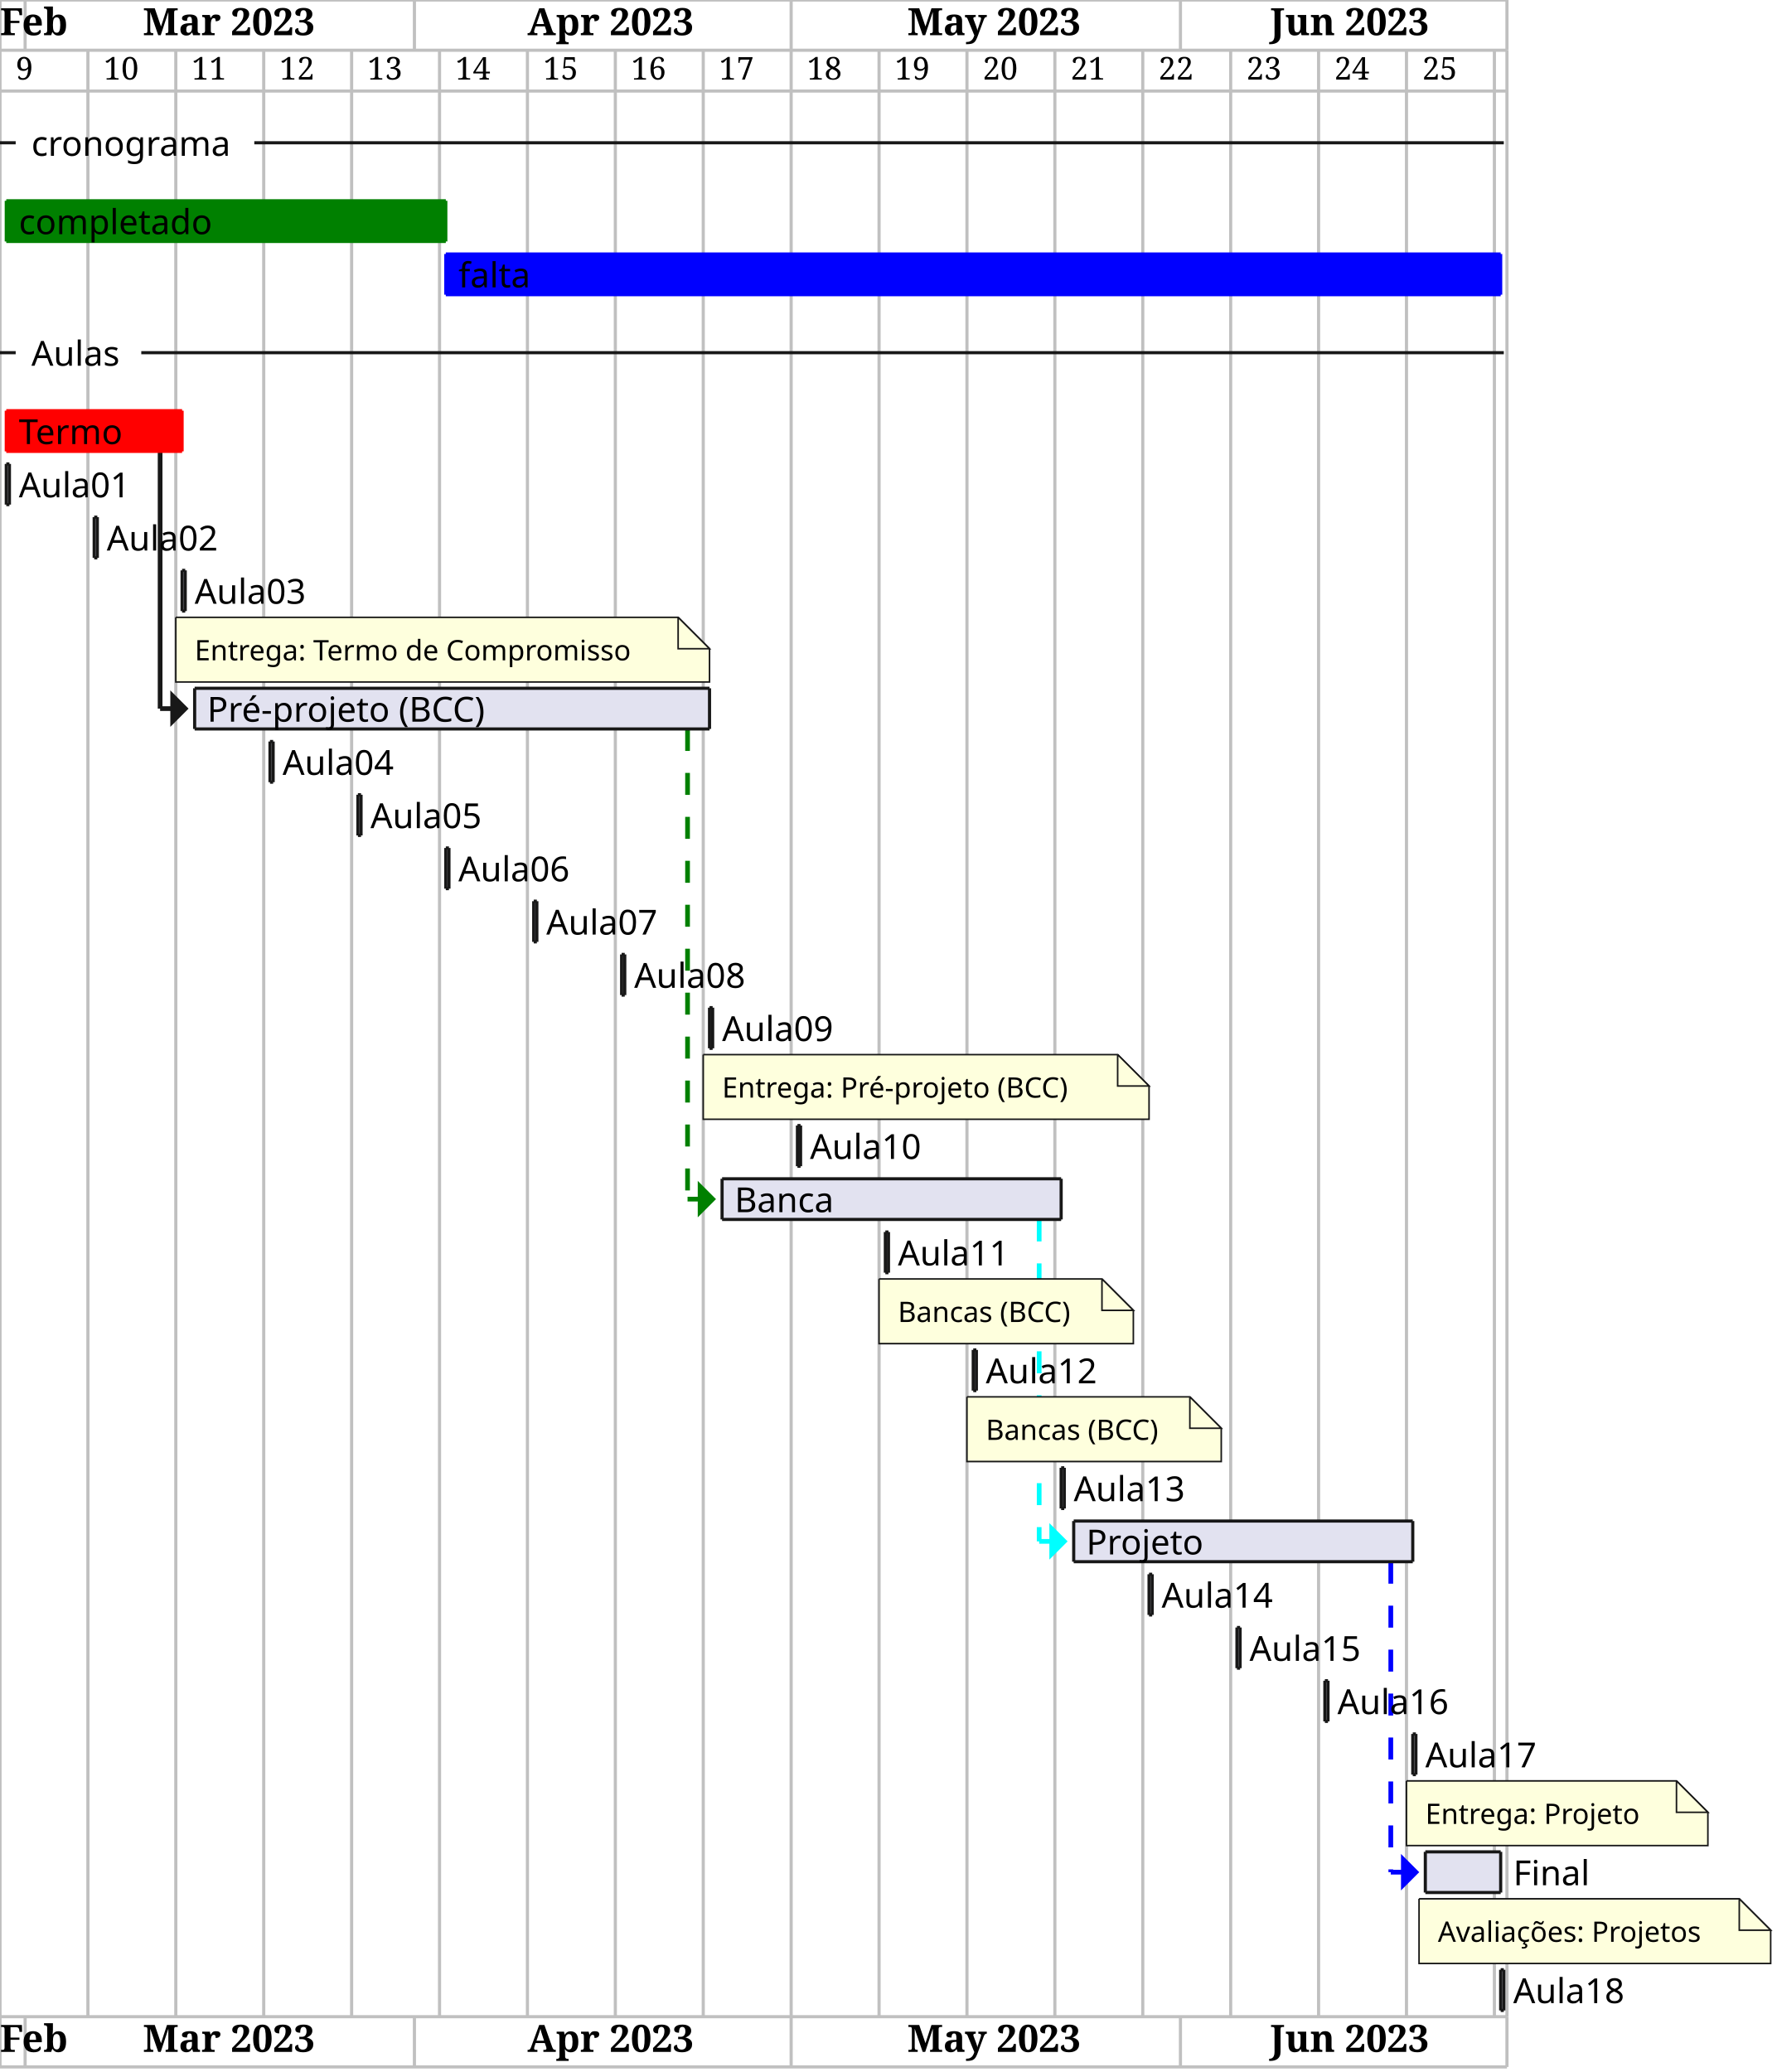
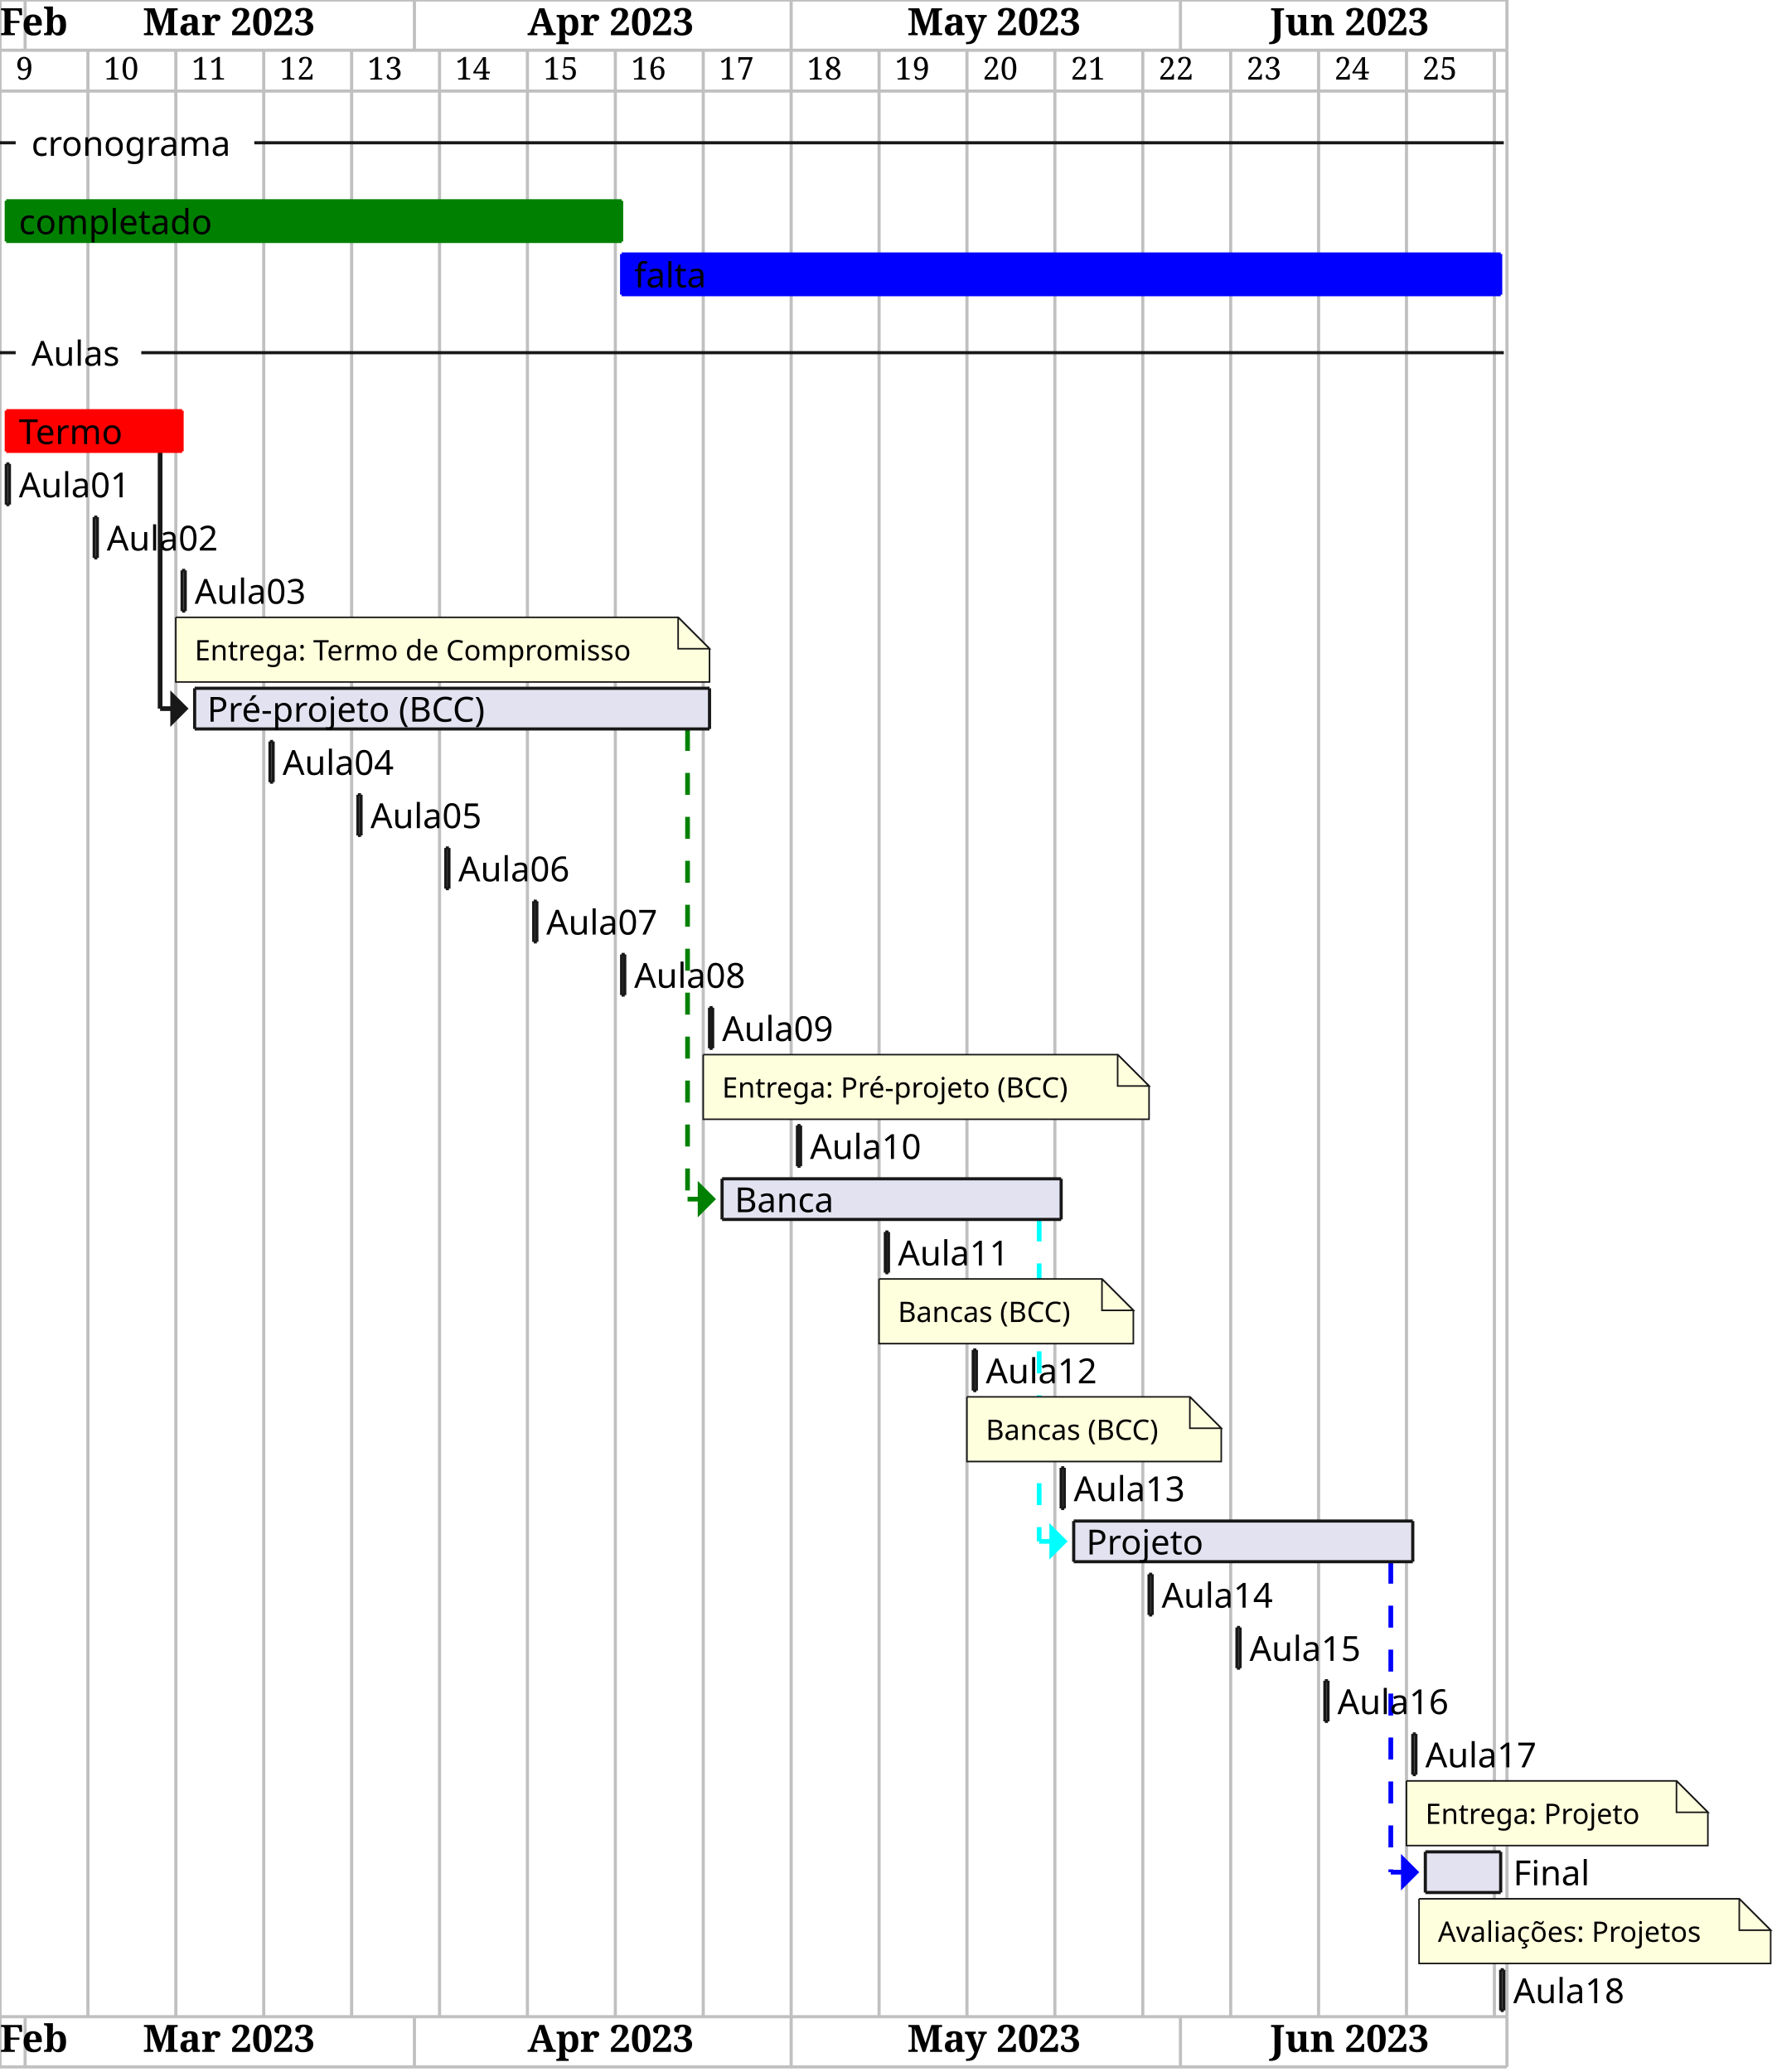
<svg xmlns="http://www.w3.org/2000/svg" contentStyleType="text/css" height="660px" preserveAspectRatio="none" style="width:566px;height:660px;background:#FFFFFF;" version="1.1" viewBox="0 0 566 660" width="566px" zoomAndPan="magnify">
  <defs />
  <g>
    <text fill="#000000" font-family="Serif" font-size="10" lengthAdjust="spacing" textLength="5" x="5" y="25.336">9</text>
    <text fill="#000000" font-family="Serif" font-size="10" lengthAdjust="spacing" textLength="10" x="33" y="25.336">10</text>
    <text fill="#000000" font-family="Serif" font-size="10" lengthAdjust="spacing" textLength="10" x="61" y="25.336">11</text>
    <text fill="#000000" font-family="Serif" font-size="10" lengthAdjust="spacing" textLength="10" x="89" y="25.336">12</text>
    <text fill="#000000" font-family="Serif" font-size="10" lengthAdjust="spacing" textLength="10" x="117" y="25.336">13</text>
    <text fill="#000000" font-family="Serif" font-size="10" lengthAdjust="spacing" textLength="10" x="145" y="25.336">14</text>
    <text fill="#000000" font-family="Serif" font-size="10" lengthAdjust="spacing" textLength="10" x="173" y="25.336">15</text>
    <text fill="#000000" font-family="Serif" font-size="10" lengthAdjust="spacing" textLength="10" x="201" y="25.336">16</text>
    <text fill="#000000" font-family="Serif" font-size="10" lengthAdjust="spacing" textLength="10" x="229" y="25.336">17</text>
    <text fill="#000000" font-family="Serif" font-size="10" lengthAdjust="spacing" textLength="10" x="257" y="25.336">18</text>
    <text fill="#000000" font-family="Serif" font-size="10" lengthAdjust="spacing" textLength="10" x="285" y="25.336">19</text>
    <text fill="#000000" font-family="Serif" font-size="10" lengthAdjust="spacing" textLength="10" x="313" y="25.336">20</text>
    <text fill="#000000" font-family="Serif" font-size="10" lengthAdjust="spacing" textLength="10" x="341" y="25.336">21</text>
    <text fill="#000000" font-family="Serif" font-size="10" lengthAdjust="spacing" textLength="10" x="369" y="25.336">22</text>
    <text fill="#000000" font-family="Serif" font-size="10" lengthAdjust="spacing" textLength="10" x="397" y="25.336">23</text>
    <text fill="#000000" font-family="Serif" font-size="10" lengthAdjust="spacing" textLength="10" x="425" y="25.336">24</text>
    <text fill="#000000" font-family="Serif" font-size="10" lengthAdjust="spacing" textLength="10" x="453" y="25.336">25</text>
    <line style="stroke:#C0C0C0;stroke-width:1.0;" x1="0" x2="0" y1="16" y2="642.385" />
    <line style="stroke:#C0C0C0;stroke-width:1.0;" x1="28" x2="28" y1="16" y2="642.385" />
    <line style="stroke:#C0C0C0;stroke-width:1.0;" x1="56" x2="56" y1="16" y2="642.385" />
    <line style="stroke:#C0C0C0;stroke-width:1.0;" x1="84" x2="84" y1="16" y2="642.385" />
    <line style="stroke:#C0C0C0;stroke-width:1.0;" x1="112" x2="112" y1="16" y2="642.385" />
    <line style="stroke:#C0C0C0;stroke-width:1.0;" x1="140" x2="140" y1="16" y2="642.385" />
    <line style="stroke:#C0C0C0;stroke-width:1.0;" x1="168" x2="168" y1="16" y2="642.385" />
    <line style="stroke:#C0C0C0;stroke-width:1.0;" x1="196" x2="196" y1="16" y2="642.385" />
    <line style="stroke:#C0C0C0;stroke-width:1.0;" x1="224" x2="224" y1="16" y2="642.385" />
    <line style="stroke:#C0C0C0;stroke-width:1.0;" x1="252" x2="252" y1="16" y2="642.385" />
    <line style="stroke:#C0C0C0;stroke-width:1.0;" x1="280" x2="280" y1="16" y2="642.385" />
    <line style="stroke:#C0C0C0;stroke-width:1.0;" x1="308" x2="308" y1="16" y2="642.385" />
    <line style="stroke:#C0C0C0;stroke-width:1.0;" x1="336" x2="336" y1="16" y2="642.385" />
    <line style="stroke:#C0C0C0;stroke-width:1.0;" x1="364" x2="364" y1="16" y2="642.385" />
    <line style="stroke:#C0C0C0;stroke-width:1.0;" x1="392" x2="392" y1="16" y2="642.385" />
    <line style="stroke:#C0C0C0;stroke-width:1.0;" x1="420" x2="420" y1="16" y2="642.385" />
    <line style="stroke:#C0C0C0;stroke-width:1.0;" x1="448" x2="448" y1="16" y2="642.385" />
    <line style="stroke:#C0C0C0;stroke-width:1.0;" x1="476" x2="476" y1="16" y2="642.385" />
    <line style="stroke:#C0C0C0;stroke-width:1.0;" x1="480" x2="480" y1="16" y2="642.385" />
    <line style="stroke:#C0C0C0;stroke-width:1.0;" x1="0" x2="0" y1="0" y2="16" />
    <line style="stroke:#C0C0C0;stroke-width:1.0;" x1="8" x2="8" y1="0" y2="16" />
    <text fill="#000000" font-family="Serif" font-size="12" font-weight="bold" lengthAdjust="spacing" textLength="19" x="0" y="11.203">Feb</text>
    <line style="stroke:#C0C0C0;stroke-width:1.0;" x1="132" x2="132" y1="0" y2="16" />
    <text fill="#000000" font-family="Serif" font-size="12" font-weight="bold" lengthAdjust="spacing" textLength="49" x="45.5" y="11.203">Mar 2023</text>
    <line style="stroke:#C0C0C0;stroke-width:1.0;" x1="252" x2="252" y1="0" y2="16" />
    <text fill="#000000" font-family="Serif" font-size="12" font-weight="bold" lengthAdjust="spacing" textLength="48" x="168" y="11.203">Apr 2023</text>
    <line style="stroke:#C0C0C0;stroke-width:1.0;" x1="376" x2="376" y1="0" y2="16" />
    <text fill="#000000" font-family="Serif" font-size="12" font-weight="bold" lengthAdjust="spacing" textLength="50" x="289" y="11.203">May 2023</text>
    <line style="stroke:#C0C0C0;stroke-width:1.0;" x1="480" x2="480" y1="0" y2="16" />
    <text fill="#000000" font-family="Serif" font-size="12" font-weight="bold" lengthAdjust="spacing" textLength="47" x="404.5" y="11.203">Jun 2023</text>
    <line style="stroke:#C0C0C0;stroke-width:1.0;" x1="0" x2="480" y1="0" y2="0" />
    <line style="stroke:#C0C0C0;stroke-width:1.0;" x1="0" x2="480" y1="16" y2="16" />
    <line style="stroke:#C0C0C0;stroke-width:1.0;" x1="0" x2="480" y1="29" y2="29" />
    <line style="stroke:#181818;stroke-width:1.5;" x1="51" x2="51" y1="143.775" y2="225.718" />
    <line style="stroke:#181818;stroke-width:1.5;" x1="51" x2="59" y1="225.718" y2="225.718" />
    <polygon fill="#181818" points="55,221.718,55,225.718,55,229.718,59,225.718" style="stroke:#181818;stroke-width:1.5;" />
    <line style="stroke:#008000;stroke-width:1.5;stroke-dasharray:7.0,7.0;" x1="219" x2="219" y1="232.195" y2="381.958" />
    <line style="stroke:#008000;stroke-width:1.5;stroke-dasharray:7.0,7.0;" x1="219" x2="227" y1="381.958" y2="381.958" />
    <polygon fill="#008000" points="223,377.958,223,381.958,223,385.958,227,381.958" style="stroke:#008000;stroke-width:1.5;" />
    <line style="stroke:#00FFFF;stroke-width:1.5;stroke-dasharray:7.0,7.0;" x1="331" x2="331" y1="388.435" y2="490.978" />
    <line style="stroke:#00FFFF;stroke-width:1.5;stroke-dasharray:7.0,7.0;" x1="331" x2="339" y1="490.978" y2="490.978" />
    <polygon fill="#00FFFF" points="335,486.978,335,490.978,335,494.978,339,490.978" style="stroke:#00FFFF;stroke-width:1.5;" />
    <line style="stroke:#0000FF;stroke-width:1.5;stroke-dasharray:7.0,7.0;" x1="443" x2="443" y1="497.455" y2="596.352" />
    <line style="stroke:#0000FF;stroke-width:1.5;stroke-dasharray:7.0,7.0;" x1="443" x2="451" y1="596.352" y2="596.352" />
    <polygon fill="#0000FF" points="447,592.352,447,596.352,447,600.352,451,596.352" style="stroke:#0000FF;stroke-width:1.5;" />
    <line style="stroke:#181818;stroke-width:1.0;" x1="0" x2="5" y1="45.477" y2="45.477" />
    <line style="stroke:#181818;stroke-width:1.0;" x1="81" x2="479" y1="45.477" y2="45.477" />
-     <rect fill="#008000" height="12.955" style="stroke:none;stroke-width:1.0;" width="140" x="2" y="63.955" />
-     <line style="stroke:#008000;stroke-width:1.0;" x1="2" x2="142" y1="63.955" y2="63.955" />
-     <line style="stroke:#008000;stroke-width:1.0;" x1="2" x2="142" y1="76.91" y2="76.91" />
+     <rect fill="#008000" height="12.955" style="stroke:none;stroke-width:1.0;" width="196" x="2" y="63.955" />
+     <line style="stroke:#008000;stroke-width:1.0;" x1="2" x2="198" y1="63.955" y2="63.955" />
+     <line style="stroke:#008000;stroke-width:1.0;" x1="2" x2="198" y1="76.91" y2="76.91" />
    <line style="stroke:#008000;stroke-width:1.0;" x1="2" x2="2" y1="63.955" y2="76.91" />
-     <line style="stroke:#008000;stroke-width:1.0;" x1="142" x2="142" y1="63.955" y2="76.91" />
-     <rect fill="#0000FF" height="12.955" style="stroke:none;stroke-width:1.0;" width="336" x="142" y="80.91" />
-     <line style="stroke:#0000FF;stroke-width:1.0;" x1="142" x2="478" y1="80.91" y2="80.91" />
-     <line style="stroke:#0000FF;stroke-width:1.0;" x1="142" x2="478" y1="93.865" y2="93.865" />
-     <line style="stroke:#0000FF;stroke-width:1.0;" x1="142" x2="142" y1="80.91" y2="93.865" />
+     <line style="stroke:#008000;stroke-width:1.0;" x1="198" x2="198" y1="63.955" y2="76.91" />
+     <rect fill="#0000FF" height="12.955" style="stroke:none;stroke-width:1.0;" width="280" x="198" y="80.91" />
+     <line style="stroke:#0000FF;stroke-width:1.0;" x1="198" x2="478" y1="80.91" y2="80.91" />
+     <line style="stroke:#0000FF;stroke-width:1.0;" x1="198" x2="478" y1="93.865" y2="93.865" />
+     <line style="stroke:#0000FF;stroke-width:1.0;" x1="198" x2="198" y1="80.91" y2="93.865" />
    <line style="stroke:#0000FF;stroke-width:1.0;" x1="478" x2="478" y1="80.91" y2="93.865" />
    <line style="stroke:#181818;stroke-width:1.0;" x1="0" x2="5" y1="112.343" y2="112.343" />
    <line style="stroke:#181818;stroke-width:1.0;" x1="45" x2="479" y1="112.343" y2="112.343" />
    <rect fill="#FF0000" height="12.955" style="stroke:none;stroke-width:1.0;" width="56" x="2" y="130.82" />
    <line style="stroke:#FF0000;stroke-width:1.0;" x1="2" x2="58" y1="130.82" y2="130.82" />
    <line style="stroke:#FF0000;stroke-width:1.0;" x1="2" x2="58" y1="143.775" y2="143.775" />
    <line style="stroke:#FF0000;stroke-width:1.0;" x1="2" x2="2" y1="130.82" y2="143.775" />
    <line style="stroke:#FF0000;stroke-width:1.0;" x1="58" x2="58" y1="130.82" y2="143.775" />
    <rect fill="#E2E2F0" height="12.955" style="stroke:none;stroke-width:1.0;" width="1" x="2" y="147.775" />
    <line style="stroke:#181818;stroke-width:1.0;" x1="2" x2="3" y1="147.775" y2="147.775" />
    <line style="stroke:#181818;stroke-width:1.0;" x1="2" x2="3" y1="160.731" y2="160.731" />
    <line style="stroke:#181818;stroke-width:1.0;" x1="2" x2="2" y1="147.775" y2="160.731" />
    <line style="stroke:#181818;stroke-width:1.0;" x1="3" x2="3" y1="147.775" y2="160.731" />
    <rect fill="#E2E2F0" height="12.955" style="stroke:none;stroke-width:1.0;" width="1" x="30" y="164.731" />
    <line style="stroke:#181818;stroke-width:1.0;" x1="30" x2="31" y1="164.731" y2="164.731" />
    <line style="stroke:#181818;stroke-width:1.0;" x1="30" x2="31" y1="177.685" y2="177.685" />
    <line style="stroke:#181818;stroke-width:1.0;" x1="30" x2="30" y1="164.731" y2="177.685" />
    <line style="stroke:#181818;stroke-width:1.0;" x1="31" x2="31" y1="164.731" y2="177.685" />
    <path d="M56,196.641 L56,217.24 L226,217.24 L226,206.641 L216,196.641 L56,196.641 " fill="#FEFFDD" style="stroke:#181818;stroke-width:0.5;" />
    <path d="M216,196.641 L216,206.641 L226,206.641 L216,196.641 " fill="#FEFFDD" style="stroke:#181818;stroke-width:0.5;" />
    <text fill="#000000" font-family="sans-serif" font-size="9" lengthAdjust="spacing" textLength="149" x="62" y="210.342">Entrega: Termo de Compromisso</text>
    <rect fill="#E2E2F0" height="12.955" style="stroke:none;stroke-width:1.0;" width="1" x="58" y="181.685" />
    <line style="stroke:#181818;stroke-width:1.0;" x1="58" x2="59" y1="181.685" y2="181.685" />
    <line style="stroke:#181818;stroke-width:1.0;" x1="58" x2="59" y1="194.641" y2="194.641" />
    <line style="stroke:#181818;stroke-width:1.0;" x1="58" x2="58" y1="181.685" y2="194.641" />
    <line style="stroke:#181818;stroke-width:1.0;" x1="59" x2="59" y1="181.685" y2="194.641" />
    <rect fill="#E2E2F0" height="12.955" style="stroke:none;stroke-width:1.0;" width="164" x="62" y="219.24" />
    <line style="stroke:#181818;stroke-width:1.0;" x1="62" x2="226" y1="219.24" y2="219.24" />
    <line style="stroke:#181818;stroke-width:1.0;" x1="62" x2="226" y1="232.195" y2="232.195" />
    <line style="stroke:#181818;stroke-width:1.0;" x1="62" x2="62" y1="219.24" y2="232.195" />
    <line style="stroke:#181818;stroke-width:1.0;" x1="226" x2="226" y1="219.24" y2="232.195" />
    <rect fill="#E2E2F0" height="12.955" style="stroke:none;stroke-width:1.0;" width="1" x="86" y="236.195" />
    <line style="stroke:#181818;stroke-width:1.0;" x1="86" x2="87" y1="236.195" y2="236.195" />
    <line style="stroke:#181818;stroke-width:1.0;" x1="86" x2="87" y1="249.15" y2="249.15" />
    <line style="stroke:#181818;stroke-width:1.0;" x1="86" x2="86" y1="236.195" y2="249.15" />
    <line style="stroke:#181818;stroke-width:1.0;" x1="87" x2="87" y1="236.195" y2="249.15" />
    <rect fill="#E2E2F0" height="12.955" style="stroke:none;stroke-width:1.0;" width="1" x="114" y="253.15" />
    <line style="stroke:#181818;stroke-width:1.0;" x1="114" x2="115" y1="253.15" y2="253.15" />
    <line style="stroke:#181818;stroke-width:1.0;" x1="114" x2="115" y1="266.106" y2="266.106" />
    <line style="stroke:#181818;stroke-width:1.0;" x1="114" x2="114" y1="253.15" y2="266.106" />
    <line style="stroke:#181818;stroke-width:1.0;" x1="115" x2="115" y1="253.15" y2="266.106" />
    <rect fill="#E2E2F0" height="12.955" style="stroke:none;stroke-width:1.0;" width="1" x="142" y="270.106" />
    <line style="stroke:#181818;stroke-width:1.0;" x1="142" x2="143" y1="270.106" y2="270.106" />
    <line style="stroke:#181818;stroke-width:1.0;" x1="142" x2="143" y1="283.06" y2="283.06" />
    <line style="stroke:#181818;stroke-width:1.0;" x1="142" x2="142" y1="270.106" y2="283.06" />
    <line style="stroke:#181818;stroke-width:1.0;" x1="143" x2="143" y1="270.106" y2="283.06" />
    <rect fill="#E2E2F0" height="12.955" style="stroke:none;stroke-width:1.0;" width="1" x="170" y="287.06" />
    <line style="stroke:#181818;stroke-width:1.0;" x1="170" x2="171" y1="287.06" y2="287.06" />
    <line style="stroke:#181818;stroke-width:1.0;" x1="170" x2="171" y1="300.016" y2="300.016" />
    <line style="stroke:#181818;stroke-width:1.0;" x1="170" x2="170" y1="287.06" y2="300.016" />
    <line style="stroke:#181818;stroke-width:1.0;" x1="171" x2="171" y1="287.06" y2="300.016" />
    <rect fill="#E2E2F0" height="12.955" style="stroke:none;stroke-width:1.0;" width="1" x="198" y="304.016" />
    <line style="stroke:#181818;stroke-width:1.0;" x1="198" x2="199" y1="304.016" y2="304.016" />
    <line style="stroke:#181818;stroke-width:1.0;" x1="198" x2="199" y1="316.971" y2="316.971" />
    <line style="stroke:#181818;stroke-width:1.0;" x1="198" x2="198" y1="304.016" y2="316.971" />
    <line style="stroke:#181818;stroke-width:1.0;" x1="199" x2="199" y1="304.016" y2="316.971" />
    <path d="M224,335.926 L224,356.525 L366,356.525 L366,345.926 L356,335.926 L224,335.926 " fill="#FEFFDD" style="stroke:#181818;stroke-width:0.5;" />
    <path d="M356,335.926 L356,345.926 L366,345.926 L356,335.926 " fill="#FEFFDD" style="stroke:#181818;stroke-width:0.5;" />
    <text fill="#000000" font-family="sans-serif" font-size="9" lengthAdjust="spacing" textLength="118" x="230" y="349.627">Entrega: Pré-projeto (BCC)</text>
    <rect fill="#E2E2F0" height="12.955" style="stroke:none;stroke-width:1.0;" width="1" x="226" y="320.971" />
    <line style="stroke:#181818;stroke-width:1.0;" x1="226" x2="227" y1="320.971" y2="320.971" />
    <line style="stroke:#181818;stroke-width:1.0;" x1="226" x2="227" y1="333.926" y2="333.926" />
    <line style="stroke:#181818;stroke-width:1.0;" x1="226" x2="226" y1="320.971" y2="333.926" />
    <line style="stroke:#181818;stroke-width:1.0;" x1="227" x2="227" y1="320.971" y2="333.926" />
    <rect fill="#E2E2F0" height="12.955" style="stroke:none;stroke-width:1.0;" width="1" x="254" y="358.525" />
    <line style="stroke:#181818;stroke-width:1.0;" x1="254" x2="255" y1="358.525" y2="358.525" />
    <line style="stroke:#181818;stroke-width:1.0;" x1="254" x2="255" y1="371.481" y2="371.481" />
    <line style="stroke:#181818;stroke-width:1.0;" x1="254" x2="254" y1="358.525" y2="371.481" />
    <line style="stroke:#181818;stroke-width:1.0;" x1="255" x2="255" y1="358.525" y2="371.481" />
    <rect fill="#E2E2F0" height="12.955" style="stroke:none;stroke-width:1.0;" width="108" x="230" y="375.481" />
    <line style="stroke:#181818;stroke-width:1.0;" x1="230" x2="338" y1="375.481" y2="375.481" />
    <line style="stroke:#181818;stroke-width:1.0;" x1="230" x2="338" y1="388.435" y2="388.435" />
    <line style="stroke:#181818;stroke-width:1.0;" x1="230" x2="230" y1="375.481" y2="388.435" />
    <line style="stroke:#181818;stroke-width:1.0;" x1="338" x2="338" y1="375.481" y2="388.435" />
    <path d="M280,407.391 L280,427.99 L361,427.99 L361,417.391 L351,407.391 L280,407.391 " fill="#FEFFDD" style="stroke:#181818;stroke-width:0.5;" />
    <path d="M351,407.391 L351,417.391 L361,417.391 L351,407.391 " fill="#FEFFDD" style="stroke:#181818;stroke-width:0.5;" />
    <text fill="#000000" font-family="sans-serif" font-size="9" lengthAdjust="spacing" textLength="57" x="286" y="421.092">Bancas (BCC)</text>
    <rect fill="#E2E2F0" height="12.955" style="stroke:none;stroke-width:1.0;" width="1" x="282" y="392.435" />
    <line style="stroke:#181818;stroke-width:1.0;" x1="282" x2="283" y1="392.435" y2="392.435" />
    <line style="stroke:#181818;stroke-width:1.0;" x1="282" x2="283" y1="405.391" y2="405.391" />
    <line style="stroke:#181818;stroke-width:1.0;" x1="282" x2="282" y1="392.435" y2="405.391" />
    <line style="stroke:#181818;stroke-width:1.0;" x1="283" x2="283" y1="392.435" y2="405.391" />
    <path d="M308,444.945 L308,465.545 L389,465.545 L389,454.945 L379,444.945 L308,444.945 " fill="#FEFFDD" style="stroke:#181818;stroke-width:0.5;" />
    <path d="M379,444.945 L379,454.945 L389,454.945 L379,444.945 " fill="#FEFFDD" style="stroke:#181818;stroke-width:0.5;" />
    <text fill="#000000" font-family="sans-serif" font-size="9" lengthAdjust="spacing" textLength="57" x="314" y="458.647">Bancas (BCC)</text>
    <rect fill="#E2E2F0" height="12.955" style="stroke:none;stroke-width:1.0;" width="1" x="310" y="429.99" />
    <line style="stroke:#181818;stroke-width:1.0;" x1="310" x2="311" y1="429.99" y2="429.99" />
    <line style="stroke:#181818;stroke-width:1.0;" x1="310" x2="311" y1="442.945" y2="442.945" />
    <line style="stroke:#181818;stroke-width:1.0;" x1="310" x2="310" y1="429.99" y2="442.945" />
    <line style="stroke:#181818;stroke-width:1.0;" x1="311" x2="311" y1="429.99" y2="442.945" />
    <rect fill="#E2E2F0" height="12.955" style="stroke:none;stroke-width:1.0;" width="1" x="338" y="467.545" />
    <line style="stroke:#181818;stroke-width:1.0;" x1="338" x2="339" y1="467.545" y2="467.545" />
    <line style="stroke:#181818;stroke-width:1.0;" x1="338" x2="339" y1="480.5" y2="480.5" />
    <line style="stroke:#181818;stroke-width:1.0;" x1="338" x2="338" y1="467.545" y2="480.5" />
    <line style="stroke:#181818;stroke-width:1.0;" x1="339" x2="339" y1="467.545" y2="480.5" />
    <rect fill="#E2E2F0" height="12.955" style="stroke:none;stroke-width:1.0;" width="108" x="342" y="484.5" />
    <line style="stroke:#181818;stroke-width:1.0;" x1="342" x2="450" y1="484.5" y2="484.5" />
    <line style="stroke:#181818;stroke-width:1.0;" x1="342" x2="450" y1="497.455" y2="497.455" />
    <line style="stroke:#181818;stroke-width:1.0;" x1="342" x2="342" y1="484.5" y2="497.455" />
    <line style="stroke:#181818;stroke-width:1.0;" x1="450" x2="450" y1="484.5" y2="497.455" />
    <rect fill="#E2E2F0" height="12.955" style="stroke:none;stroke-width:1.0;" width="1" x="366" y="501.455" />
    <line style="stroke:#181818;stroke-width:1.0;" x1="366" x2="367" y1="501.455" y2="501.455" />
    <line style="stroke:#181818;stroke-width:1.0;" x1="366" x2="367" y1="514.41" y2="514.41" />
    <line style="stroke:#181818;stroke-width:1.0;" x1="366" x2="366" y1="501.455" y2="514.41" />
    <line style="stroke:#181818;stroke-width:1.0;" x1="367" x2="367" y1="501.455" y2="514.41" />
    <rect fill="#E2E2F0" height="12.955" style="stroke:none;stroke-width:1.0;" width="1" x="394" y="518.41" />
    <line style="stroke:#181818;stroke-width:1.0;" x1="394" x2="395" y1="518.41" y2="518.41" />
    <line style="stroke:#181818;stroke-width:1.0;" x1="394" x2="395" y1="531.365" y2="531.365" />
    <line style="stroke:#181818;stroke-width:1.0;" x1="394" x2="394" y1="518.41" y2="531.365" />
    <line style="stroke:#181818;stroke-width:1.0;" x1="395" x2="395" y1="518.41" y2="531.365" />
    <rect fill="#E2E2F0" height="12.955" style="stroke:none;stroke-width:1.0;" width="1" x="422" y="535.365" />
    <line style="stroke:#181818;stroke-width:1.0;" x1="422" x2="423" y1="535.365" y2="535.365" />
    <line style="stroke:#181818;stroke-width:1.0;" x1="422" x2="423" y1="548.32" y2="548.32" />
    <line style="stroke:#181818;stroke-width:1.0;" x1="422" x2="422" y1="535.365" y2="548.32" />
    <line style="stroke:#181818;stroke-width:1.0;" x1="423" x2="423" y1="535.365" y2="548.32" />
    <path d="M448,567.275 L448,587.875 L544,587.875 L544,577.275 L534,567.275 L448,567.275 " fill="#FEFFDD" style="stroke:#181818;stroke-width:0.5;" />
    <path d="M534,567.275 L534,577.275 L544,577.275 L534,567.275 " fill="#FEFFDD" style="stroke:#181818;stroke-width:0.5;" />
    <text fill="#000000" font-family="sans-serif" font-size="9" lengthAdjust="spacing" textLength="72" x="454" y="580.977">Entrega: Projeto</text>
    <rect fill="#E2E2F0" height="12.955" style="stroke:none;stroke-width:1.0;" width="1" x="450" y="552.32" />
    <line style="stroke:#181818;stroke-width:1.0;" x1="450" x2="451" y1="552.32" y2="552.32" />
    <line style="stroke:#181818;stroke-width:1.0;" x1="450" x2="451" y1="565.275" y2="565.275" />
    <line style="stroke:#181818;stroke-width:1.0;" x1="450" x2="450" y1="552.32" y2="565.275" />
    <line style="stroke:#181818;stroke-width:1.0;" x1="451" x2="451" y1="552.32" y2="565.275" />
    <path d="M452,604.83 L452,625.43 L564,625.43 L564,614.83 L554,604.83 L452,604.83 " fill="#FEFFDD" style="stroke:#181818;stroke-width:0.5;" />
    <path d="M554,604.83 L554,614.83 L564,614.83 L554,604.83 " fill="#FEFFDD" style="stroke:#181818;stroke-width:0.5;" />
    <text fill="#000000" font-family="sans-serif" font-size="9" lengthAdjust="spacing" textLength="91" x="458" y="618.531">Avaliações: Projetos</text>
    <rect fill="#E2E2F0" height="12.955" style="stroke:none;stroke-width:1.0;" width="24" x="454" y="589.875" />
    <line style="stroke:#181818;stroke-width:1.0;" x1="454" x2="478" y1="589.875" y2="589.875" />
    <line style="stroke:#181818;stroke-width:1.0;" x1="454" x2="478" y1="602.83" y2="602.83" />
    <line style="stroke:#181818;stroke-width:1.0;" x1="454" x2="454" y1="589.875" y2="602.83" />
    <line style="stroke:#181818;stroke-width:1.0;" x1="478" x2="478" y1="589.875" y2="602.83" />
    <rect fill="#E2E2F0" height="12.955" style="stroke:none;stroke-width:1.0;" width="1" x="478" y="627.43" />
    <line style="stroke:#181818;stroke-width:1.0;" x1="478" x2="479" y1="627.43" y2="627.43" />
    <line style="stroke:#181818;stroke-width:1.0;" x1="478" x2="479" y1="640.385" y2="640.385" />
    <line style="stroke:#181818;stroke-width:1.0;" x1="478" x2="478" y1="627.43" y2="640.385" />
    <line style="stroke:#181818;stroke-width:1.0;" x1="479" x2="479" y1="627.43" y2="640.385" />
    <text fill="#000000" font-family="sans-serif" font-size="11" lengthAdjust="spacing" textLength="66" x="10" y="49.635">cronograma</text>
    <text fill="#000000" font-family="sans-serif" font-size="11" lengthAdjust="spacing" textLength="63" x="6" y="74.59">completado</text>
-     <text fill="#000000" font-family="sans-serif" font-size="11" lengthAdjust="spacing" textLength="23" x="146" y="91.545">falta</text>
+     <text fill="#000000" font-family="sans-serif" font-size="11" lengthAdjust="spacing" textLength="23" x="202" y="91.545">falta</text>
    <text fill="#000000" font-family="sans-serif" font-size="11" lengthAdjust="spacing" textLength="30" x="10" y="116.5">Aulas</text>
    <text fill="#000000" font-family="sans-serif" font-size="11" lengthAdjust="spacing" textLength="35" x="6" y="141.455">Termo</text>
    <text fill="#000000" font-family="sans-serif" font-size="11" lengthAdjust="spacing" textLength="38" x="6" y="158.41">Aula01</text>
    <text fill="#000000" font-family="sans-serif" font-size="11" lengthAdjust="spacing" textLength="38" x="34" y="175.365">Aula02</text>
    <text fill="#000000" font-family="sans-serif" font-size="11" lengthAdjust="spacing" textLength="38" x="62" y="192.32">Aula03</text>
    <text fill="#000000" font-family="sans-serif" font-size="11" lengthAdjust="spacing" textLength="95" x="66" y="229.875">Pré-projeto (BCC)</text>
    <text fill="#000000" font-family="sans-serif" font-size="11" lengthAdjust="spacing" textLength="38" x="90" y="246.83">Aula04</text>
    <text fill="#000000" font-family="sans-serif" font-size="11" lengthAdjust="spacing" textLength="38" x="118" y="263.785">Aula05</text>
    <text fill="#000000" font-family="sans-serif" font-size="11" lengthAdjust="spacing" textLength="38" x="146" y="280.74">Aula06</text>
    <text fill="#000000" font-family="sans-serif" font-size="11" lengthAdjust="spacing" textLength="38" x="174" y="297.695">Aula07</text>
    <text fill="#000000" font-family="sans-serif" font-size="11" lengthAdjust="spacing" textLength="38" x="202" y="314.65">Aula08</text>
    <text fill="#000000" font-family="sans-serif" font-size="11" lengthAdjust="spacing" textLength="38" x="230" y="331.606">Aula09</text>
    <text fill="#000000" font-family="sans-serif" font-size="11" lengthAdjust="spacing" textLength="38" x="258" y="369.16">Aula10</text>
    <text fill="#000000" font-family="sans-serif" font-size="11" lengthAdjust="spacing" textLength="31" x="234" y="386.115">Banca</text>
    <text fill="#000000" font-family="sans-serif" font-size="11" lengthAdjust="spacing" textLength="38" x="286" y="403.07">Aula11</text>
    <text fill="#000000" font-family="sans-serif" font-size="11" lengthAdjust="spacing" textLength="38" x="314" y="440.625">Aula12</text>
    <text fill="#000000" font-family="sans-serif" font-size="11" lengthAdjust="spacing" textLength="38" x="342" y="478.18">Aula13</text>
    <text fill="#000000" font-family="sans-serif" font-size="11" lengthAdjust="spacing" textLength="38" x="346" y="495.135">Projeto</text>
    <text fill="#000000" font-family="sans-serif" font-size="11" lengthAdjust="spacing" textLength="38" x="370" y="512.09">Aula14</text>
    <text fill="#000000" font-family="sans-serif" font-size="11" lengthAdjust="spacing" textLength="38" x="398" y="529.045">Aula15</text>
    <text fill="#000000" font-family="sans-serif" font-size="11" lengthAdjust="spacing" textLength="38" x="426" y="546">Aula16</text>
    <text fill="#000000" font-family="sans-serif" font-size="11" lengthAdjust="spacing" textLength="38" x="454" y="562.955">Aula17</text>
    <text fill="#000000" font-family="sans-serif" font-size="11" lengthAdjust="spacing" textLength="25" x="482" y="600.51">Final</text>
    <text fill="#000000" font-family="sans-serif" font-size="11" lengthAdjust="spacing" textLength="38" x="482" y="638.064">Aula18</text>
    <line style="stroke:#C0C0C0;stroke-width:1.0;" x1="0" x2="480" y1="642.385" y2="642.385" />
    <line style="stroke:#C0C0C0;stroke-width:1.0;" x1="0" x2="0" y1="642.385" y2="658.385" />
    <line style="stroke:#C0C0C0;stroke-width:1.0;" x1="8" x2="8" y1="642.385" y2="658.385" />
    <text fill="#000000" font-family="Serif" font-size="12" font-weight="bold" lengthAdjust="spacing" textLength="19" x="0" y="653.588">Feb</text>
    <line style="stroke:#C0C0C0;stroke-width:1.0;" x1="132" x2="132" y1="642.385" y2="658.385" />
    <text fill="#000000" font-family="Serif" font-size="12" font-weight="bold" lengthAdjust="spacing" textLength="49" x="45.5" y="653.588">Mar 2023</text>
    <line style="stroke:#C0C0C0;stroke-width:1.0;" x1="252" x2="252" y1="642.385" y2="658.385" />
    <text fill="#000000" font-family="Serif" font-size="12" font-weight="bold" lengthAdjust="spacing" textLength="48" x="168" y="653.588">Apr 2023</text>
    <line style="stroke:#C0C0C0;stroke-width:1.0;" x1="376" x2="376" y1="642.385" y2="658.385" />
    <text fill="#000000" font-family="Serif" font-size="12" font-weight="bold" lengthAdjust="spacing" textLength="50" x="289" y="653.588">May 2023</text>
    <line style="stroke:#C0C0C0;stroke-width:1.0;" x1="480" x2="480" y1="642.385" y2="658.385" />
    <text fill="#000000" font-family="Serif" font-size="12" font-weight="bold" lengthAdjust="spacing" textLength="47" x="404.5" y="653.588">Jun 2023</text>
    <line style="stroke:#C0C0C0;stroke-width:1.0;" x1="0" x2="480" y1="658.385" y2="658.385" />
  </g>
</svg>
